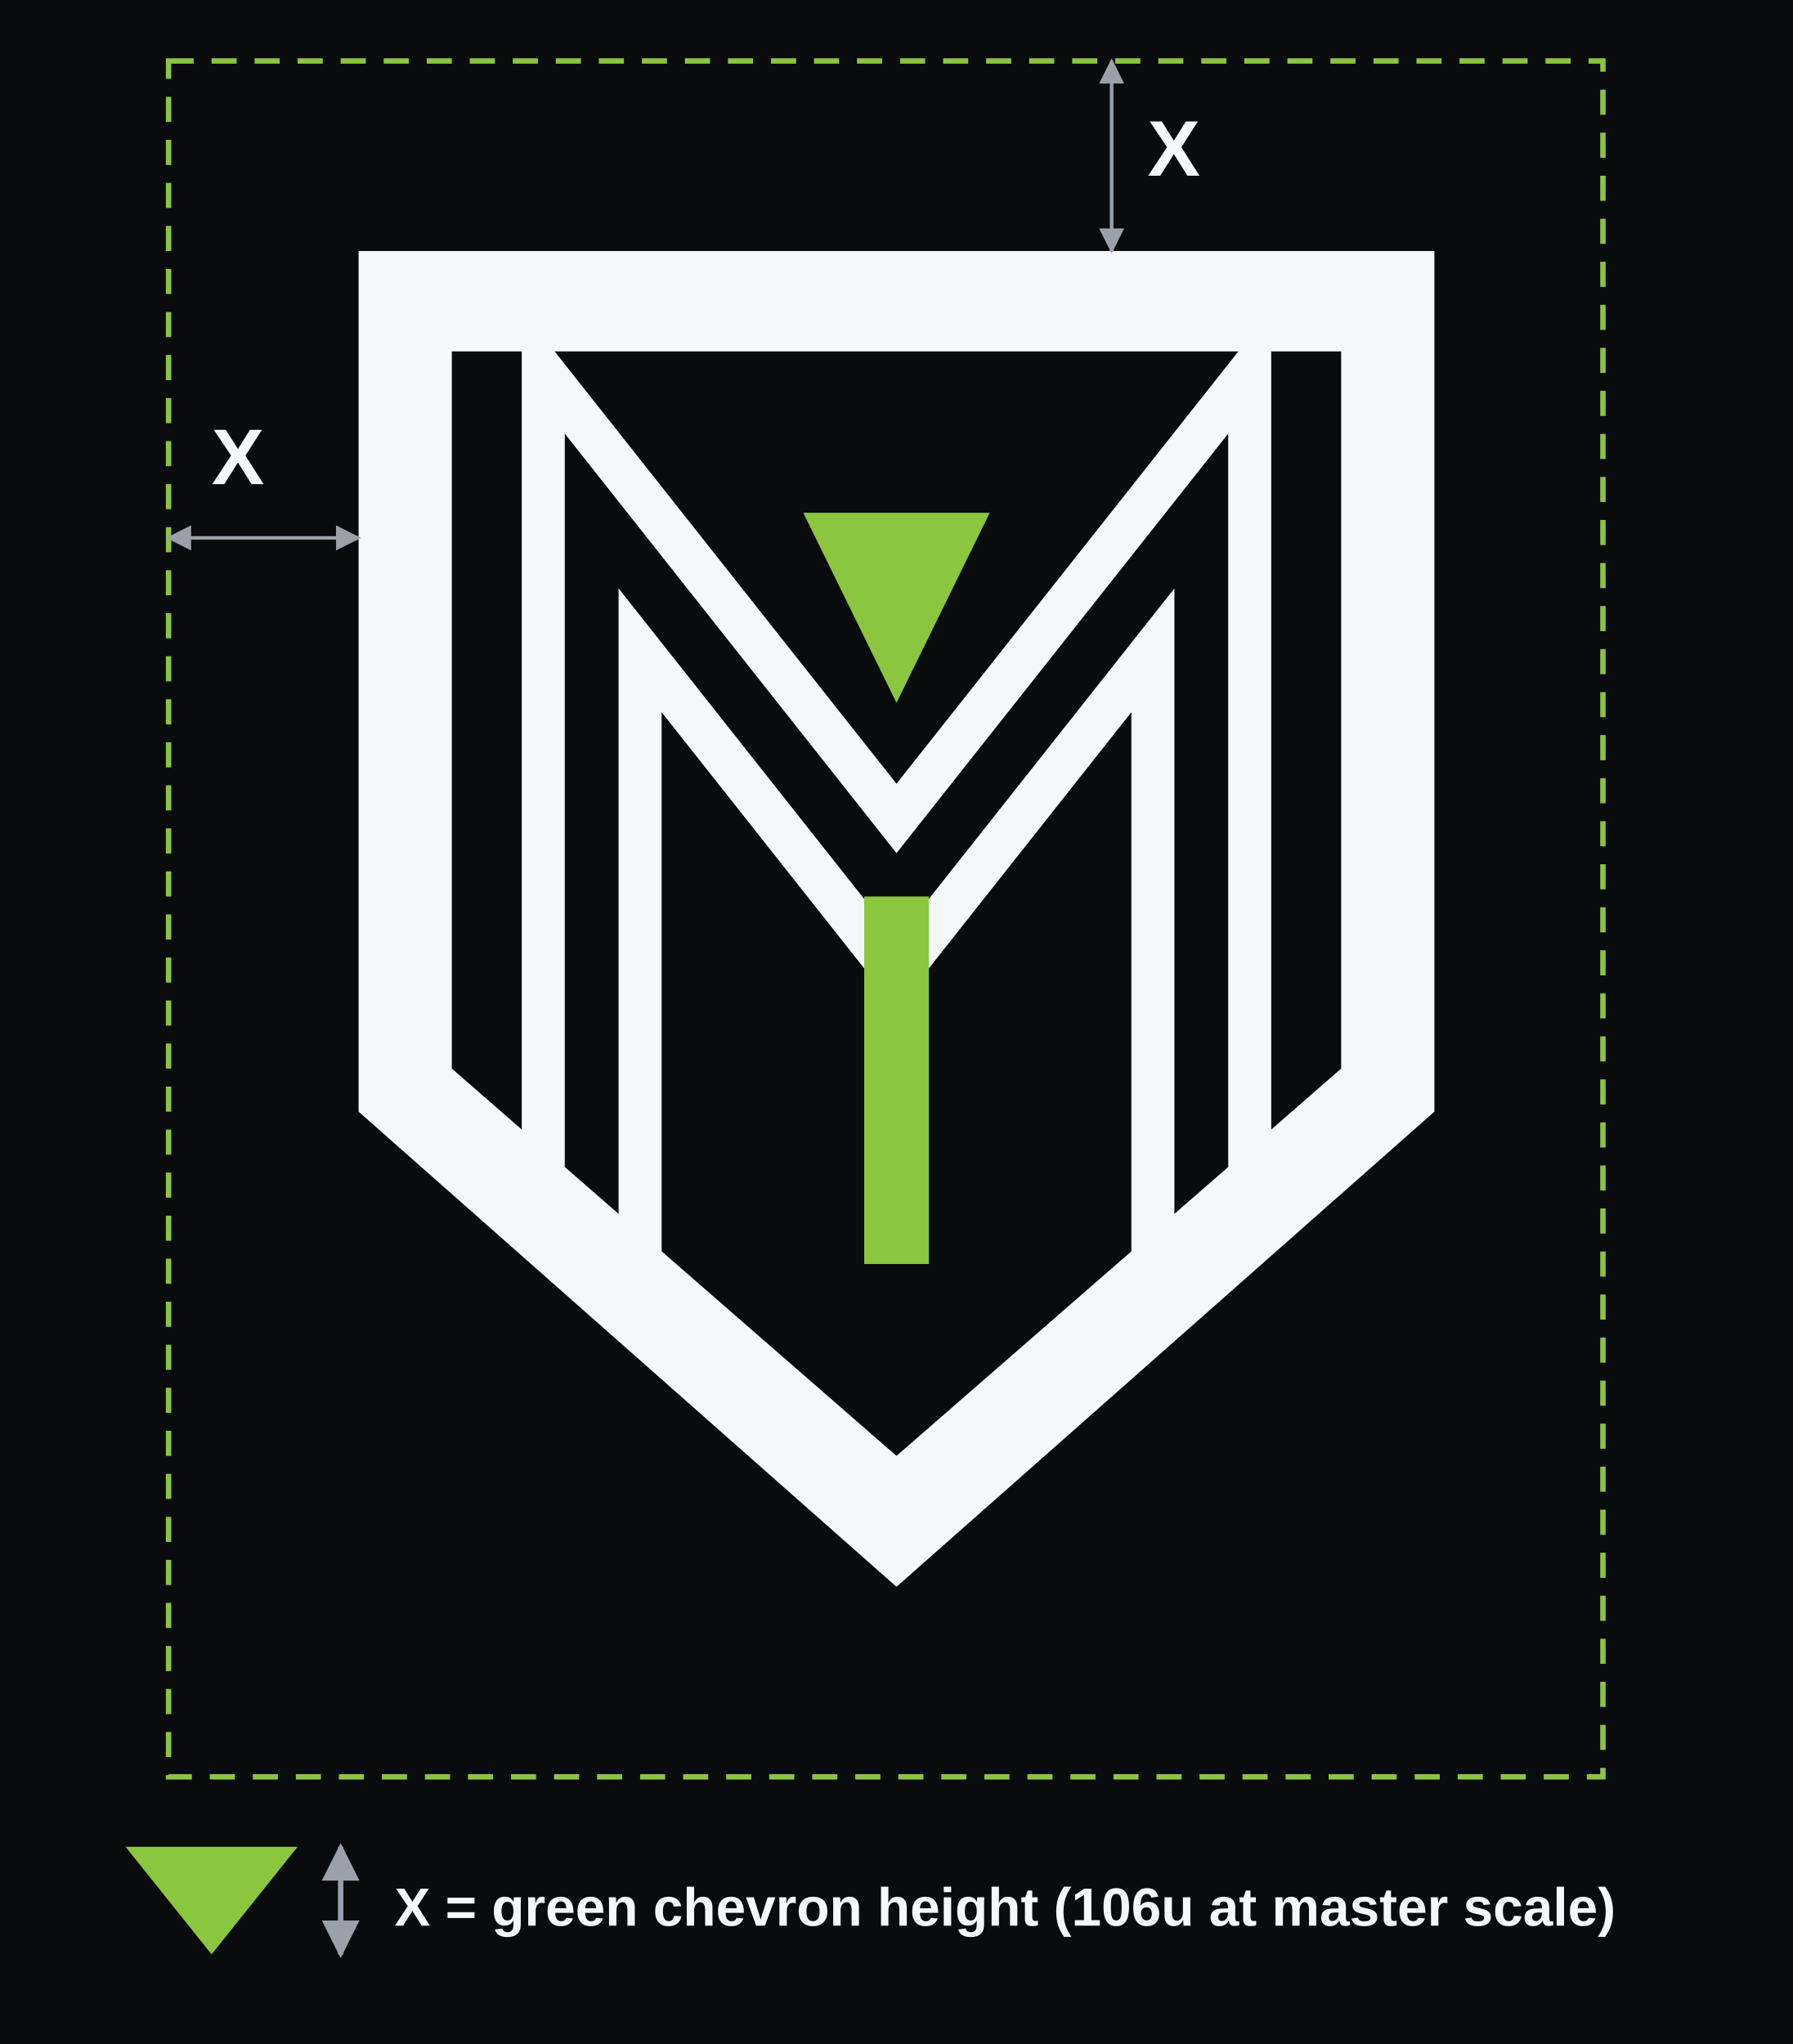
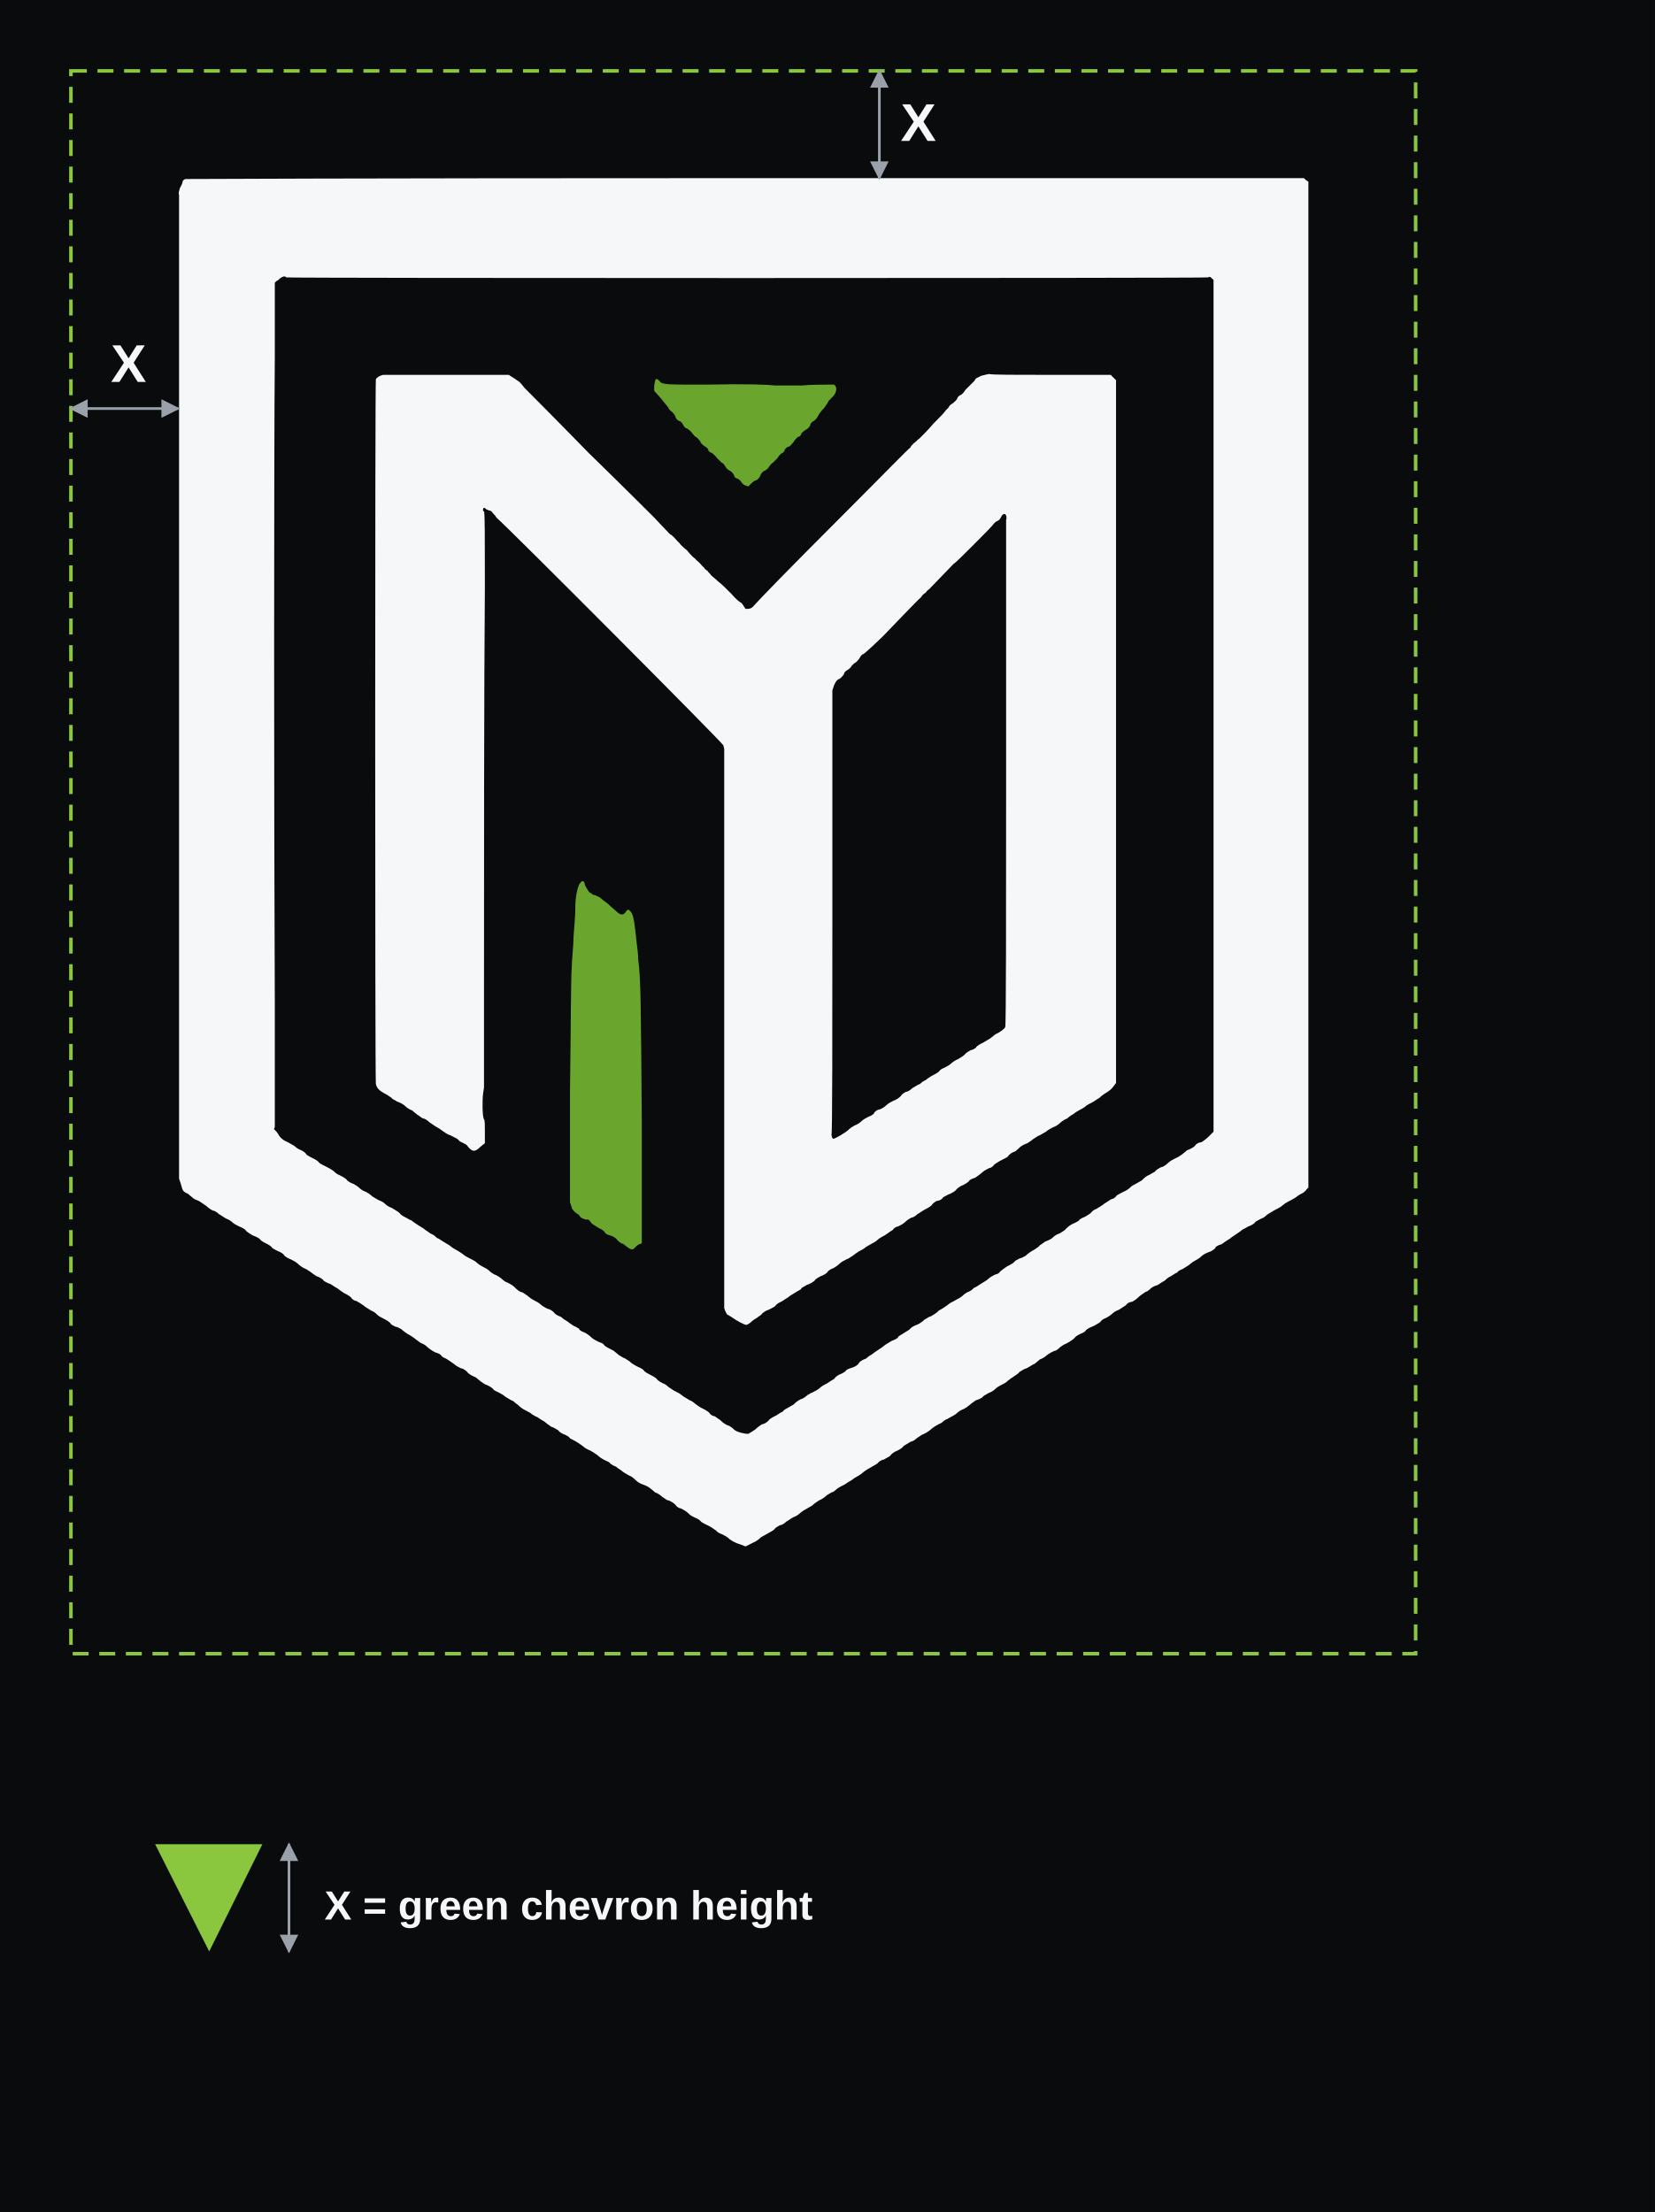
- <svg xmlns="http://www.w3.org/2000/svg" viewBox="0 0 1000 1140" role="img" aria-label="The Match Day Club shield clear space">
+ <svg xmlns="http://www.w3.org/2000/svg" viewBox="0 0 1867 2496" role="img" aria-label="The Match Day Club clear space">
  <defs>
-     <marker id="arr" viewBox="0 0 10 10" refX="9" refY="5" markerWidth="7" markerHeight="7" orient="auto-start-reverse">
+     <path id="pi" fill-rule="evenodd" d="M 103 113 C 101 114, 100 115, 100 116 C 100 117, 99 120, 97 123 C 96 127, 95 129, 96 131 C 96 133, 96 383, 96 688 L 96 1241 98 1247 C 99 1251, 100 1254, 101 1255 C 101 1255, 103 1257, 106 1258 C 108 1260, 111 1262, 112 1263 C 113 1264, 115 1265, 118 1266 C 120 1267, 124 1270, 127 1272 C 129 1274, 132 1276, 134 1277 C 136 1277, 139 1279, 141 1281 C 143 1282, 147 1285, 149 1286 C 152 1287, 155 1289, 157 1291 C 158 1292, 162 1294, 164 1295 C 167 1296, 170 1298, 171 1299 C 172 1301, 176 1303, 179 1305 C 182 1306, 186 1308, 187 1309 C 188 1311, 192 1313, 194 1314 C 196 1315, 200 1317, 201 1319 C 202 1320, 206 1322, 208 1323 C 211 1324, 214 1326, 215 1328 C 216 1329, 219 1331, 222 1332 C 224 1333, 228 1335, 230 1337 C 232 1339, 235 1341, 237 1342 C 240 1343, 242 1345, 244 1346 C 245 1347, 248 1349, 251 1351 C 254 1352, 258 1354, 259 1356 C 260 1357, 264 1359, 267 1360 C 270 1362, 273 1364, 275 1365 C 276 1366, 279 1368, 282 1370 C 284 1371, 288 1373, 290 1375 C 291 1377, 294 1379, 296 1379 C 298 1380, 301 1382, 304 1384 C 306 1386, 310 1388, 313 1390 C 316 1391, 318 1393, 319 1394 C 319 1394, 321 1396, 323 1397 C 331 1401, 334 1403, 335 1405 C 336 1406, 338 1407, 340 1408 C 342 1408, 345 1410, 347 1411 C 349 1413, 353 1416, 357 1418 C 360 1420, 363 1422, 364 1423 C 365 1424, 367 1425, 368 1426 C 370 1427, 373 1428, 375 1430 C 377 1432, 381 1435, 385 1437 C 389 1438, 392 1440, 392 1441 C 392 1441, 394 1443, 397 1444 C 399 1445, 403 1448, 406 1450 C 408 1452, 412 1454, 414 1455 C 416 1455, 419 1457, 421 1459 C 422 1461, 426 1463, 428 1464 C 431 1465, 433 1467, 434 1468 C 435 1469, 438 1471, 441 1473 C 444 1474, 448 1476, 450 1478 C 451 1480, 454 1481, 456 1482 C 458 1483, 462 1485, 464 1487 C 466 1488, 470 1491, 473 1492 C 475 1494, 478 1496, 478 1496 C 479 1497, 482 1500, 486 1502 C 490 1504, 494 1506, 494 1507 C 495 1507, 497 1509, 500 1510 C 503 1512, 506 1514, 508 1515 C 509 1516, 513 1519, 516 1521 C 520 1522, 523 1525, 524 1525 C 524 1526, 527 1528, 529 1529 C 532 1530, 536 1532, 537 1534 C 539 1535, 543 1537, 546 1539 C 549 1541, 552 1543, 553 1544 C 554 1545, 556 1546, 558 1547 C 561 1548, 565 1551, 568 1553 C 571 1556, 575 1558, 577 1559 C 579 1560, 582 1561, 582 1562 C 583 1563, 586 1565, 589 1566 C 591 1568, 595 1570, 597 1572 C 599 1573, 603 1576, 606 1577 C 609 1579, 611 1581, 612 1582 C 613 1583, 616 1585, 619 1586 C 622 1587, 626 1589, 627 1590 C 628 1591, 631 1593, 633 1595 C 636 1596, 639 1598, 641 1600 C 643 1601, 646 1604, 648 1604 C 651 1605, 654 1607, 656 1609 C 657 1611, 660 1613, 662 1613 C 668 1616, 670 1618, 672 1620 C 673 1621, 675 1622, 677 1623 C 679 1624, 682 1625, 684 1627 C 685 1629, 690 1631, 694 1633 C 698 1635, 701 1638, 702 1638 C 702 1639, 705 1641, 708 1642 C 710 1643, 714 1645, 715 1646 C 718 1649, 723 1652, 730 1654 L 735 1656 743 1652 C 748 1650, 751 1647, 752 1646 C 752 1646, 755 1644, 759 1642 C 762 1640, 767 1638, 768 1636 C 770 1634, 772 1633, 774 1632 C 776 1632, 779 1630, 781 1628 C 783 1627, 787 1624, 789 1623 C 792 1622, 795 1620, 797 1618 C 798 1617, 801 1615, 803 1614 C 805 1613, 808 1611, 810 1610 C 812 1608, 815 1606, 818 1604 C 821 1603, 825 1600, 827 1598 C 829 1597, 832 1595, 832 1595 C 833 1595, 835 1594, 837 1592 C 839 1590, 843 1588, 847 1586 C 850 1584, 853 1582, 855 1581 C 856 1580, 859 1578, 861 1577 C 863 1576, 866 1574, 867 1573 C 868 1572, 872 1569, 876 1567 C 879 1565, 884 1563, 885 1561 C 886 1560, 889 1558, 891 1558 C 893 1557, 896 1555, 898 1554 C 899 1552, 903 1549, 906 1548 C 908 1547, 912 1545, 913 1543 C 914 1542, 918 1540, 921 1538 C 925 1537, 927 1535, 928 1534 C 928 1534, 931 1532, 934 1530 C 937 1529, 942 1526, 944 1524 C 946 1522, 951 1519, 953 1518 C 956 1517, 958 1515, 958 1515 C 958 1515, 960 1513, 963 1512 C 966 1510, 971 1508, 973 1506 C 975 1504, 978 1502, 981 1501 C 983 1500, 986 1498, 987 1497 C 988 1496, 992 1493, 995 1491 C 999 1490, 1002 1488, 1003 1487 C 1003 1486, 1006 1485, 1009 1483 C 1012 1482, 1015 1480, 1016 1479 C 1018 1477, 1019 1476, 1027 1472 C 1029 1471, 1031 1469, 1031 1469 C 1032 1468, 1035 1466, 1038 1464 C 1041 1462, 1044 1460, 1044 1459 C 1045 1459, 1048 1456, 1052 1455 C 1056 1453, 1060 1450, 1061 1450 C 1062 1449, 1065 1447, 1067 1445 C 1070 1444, 1073 1442, 1074 1441 C 1076 1439, 1083 1435, 1085 1435 C 1085 1435, 1087 1434, 1089 1432 C 1090 1431, 1094 1428, 1097 1427 C 1101 1425, 1105 1422, 1106 1421 C 1107 1419, 1111 1417, 1113 1416 C 1116 1415, 1119 1413, 1119 1412 C 1120 1411, 1123 1409, 1126 1408 C 1129 1407, 1133 1404, 1135 1403 C 1136 1401, 1139 1399, 1142 1398 C 1144 1397, 1147 1395, 1148 1394 C 1150 1392, 1153 1390, 1156 1389 C 1158 1388, 1162 1385, 1164 1384 C 1165 1382, 1168 1380, 1171 1380 C 1173 1379, 1176 1377, 1178 1375 C 1180 1373, 1183 1371, 1186 1369 C 1189 1368, 1191 1366, 1192 1365 C 1193 1364, 1196 1362, 1200 1361 C 1203 1359, 1206 1357, 1208 1356 C 1209 1355, 1212 1352, 1215 1351 C 1218 1349, 1221 1347, 1222 1347 C 1222 1346, 1225 1344, 1228 1343 C 1231 1341, 1235 1339, 1237 1337 C 1238 1336, 1241 1334, 1243 1333 C 1245 1332, 1248 1330, 1250 1328 C 1252 1326, 1257 1324, 1260 1323 C 1263 1321, 1265 1320, 1265 1319 C 1265 1318, 1268 1316, 1272 1315 C 1275 1313, 1279 1310, 1281 1309 C 1282 1308, 1285 1306, 1288 1304 C 1291 1302, 1294 1300, 1295 1299 C 1296 1298, 1299 1297, 1302 1295 C 1305 1294, 1309 1292, 1310 1290 C 1311 1289, 1315 1287, 1317 1286 C 1320 1285, 1322 1283, 1323 1282 C 1324 1281, 1328 1279, 1331 1277 C 1335 1275, 1339 1273, 1341 1271 C 1342 1270, 1345 1268, 1347 1267 C 1349 1266, 1353 1264, 1356 1262 C 1358 1260, 1362 1258, 1364 1257 C 1365 1256, 1367 1255, 1368 1253 L 1370 1251 1370 683 L 1370 116 1367 114 L 1365 112 735 112 C 284 112, 105 113, 103 113 M 210 225 C 209 226, 207 228, 206 228 L 204 230 204 316 C 203 419, 203 840, 204 1038 C 204 1130, 204 1181, 204 1183 L 203 1185 204 1186 C 205 1187, 207 1189, 208 1191 C 210 1195, 214 1198, 219 1200 C 221 1201, 224 1203, 226 1204 C 228 1206, 231 1208, 234 1209 C 236 1210, 239 1212, 240 1214 C 241 1215, 245 1217, 247 1218 C 249 1219, 253 1221, 254 1223 C 255 1224, 259 1226, 263 1228 C 267 1230, 270 1232, 271 1233 C 272 1234, 274 1236, 277 1237 C 279 1238, 283 1240, 285 1242 C 286 1244, 290 1246, 293 1247 C 295 1248, 298 1250, 300 1252 C 301 1253, 304 1255, 307 1256 C 309 1257, 312 1259, 314 1261 C 316 1262, 320 1265, 323 1266 C 326 1267, 328 1269, 329 1270 C 330 1271, 333 1273, 336 1274 C 339 1276, 343 1278, 345 1280 C 346 1282, 350 1284, 352 1285 C 354 1286, 357 1288, 358 1288 C 359 1289, 362 1291, 365 1293 C 368 1295, 372 1297, 374 1299 C 376 1300, 379 1303, 382 1304 C 384 1305, 386 1307, 387 1308 C 388 1308, 391 1310, 394 1312 C 397 1314, 401 1316, 402 1317 C 403 1318, 406 1320, 408 1321 C 410 1322, 413 1324, 416 1326 C 418 1328, 422 1330, 424 1331 C 426 1332, 430 1334, 431 1335 C 433 1337, 436 1339, 438 1340 C 440 1341, 444 1343, 446 1345 C 448 1347, 451 1349, 454 1350 C 456 1351, 459 1353, 460 1354 C 462 1356, 465 1358, 466 1358 C 468 1359, 472 1361, 474 1363 C 476 1365, 479 1368, 482 1369 C 484 1369, 487 1372, 489 1373 C 491 1375, 494 1377, 496 1378 C 498 1379, 502 1381, 504 1383 C 506 1385, 510 1387, 512 1388 C 514 1388, 517 1390, 519 1392 C 520 1394, 524 1396, 527 1397 C 529 1399, 532 1401, 534 1402 C 535 1403, 538 1405, 541 1407 C 544 1408, 546 1410, 547 1410 C 547 1411, 549 1413, 552 1414 C 555 1415, 559 1418, 561 1420 C 563 1422, 567 1424, 569 1425 C 572 1426, 574 1427, 575 1428 C 576 1430, 578 1431, 586 1435 C 587 1436, 590 1438, 592 1440 C 594 1441, 597 1443, 597 1443 C 598 1443, 601 1445, 604 1447 C 607 1450, 611 1452, 613 1453 C 615 1454, 618 1455, 620 1457 C 621 1459, 625 1461, 627 1462 C 629 1463, 633 1465, 635 1467 C 636 1469, 640 1471, 642 1472 C 645 1473, 647 1475, 648 1476 C 648 1476, 651 1478, 654 1480 C 658 1482, 662 1484, 664 1486 C 665 1487, 669 1489, 672 1491 C 675 1492, 677 1494, 677 1494 C 678 1495, 681 1497, 684 1499 C 688 1501, 692 1503, 694 1505 C 695 1507, 698 1509, 700 1509 C 702 1510, 704 1512, 706 1513 C 707 1514, 710 1517, 714 1519 C 718 1520, 721 1523, 722 1524 C 725 1527, 734 1529, 738 1529 C 740 1528, 743 1526, 746 1524 C 748 1522, 752 1519, 754 1518 C 756 1518, 759 1516, 761 1514 C 762 1512, 766 1510, 770 1508 C 773 1506, 776 1504, 777 1504 C 777 1503, 780 1501, 782 1500 C 784 1499, 787 1497, 789 1496 C 790 1495, 793 1492, 797 1490 C 801 1489, 804 1486, 805 1485 C 806 1485, 808 1483, 811 1482 C 813 1481, 817 1479, 819 1477 C 821 1475, 825 1473, 827 1472 C 830 1470, 833 1468, 835 1467 C 836 1465, 839 1463, 841 1462 C 844 1461, 847 1459, 848 1458 C 849 1456, 853 1455, 856 1454 C 859 1453, 862 1451, 863 1449 C 864 1447, 868 1445, 871 1444 C 873 1442, 876 1440, 878 1439 C 879 1438, 882 1436, 885 1434 C 888 1432, 891 1430, 892 1429 C 893 1428, 897 1426, 900 1424 C 903 1423, 907 1421, 907 1420 C 907 1419, 911 1417, 914 1415 C 917 1413, 921 1411, 921 1410 C 922 1409, 925 1407, 928 1406 C 931 1405, 935 1402, 937 1400 C 939 1399, 942 1397, 942 1397 C 944 1397, 951 1392, 952 1391 C 952 1390, 955 1389, 958 1387 C 961 1385, 964 1383, 965 1382 C 966 1381, 969 1380, 972 1378 C 974 1377, 978 1375, 980 1373 C 982 1371, 985 1369, 988 1368 C 990 1367, 992 1365, 993 1364 C 994 1364, 997 1362, 1000 1360 C 1003 1358, 1007 1356, 1009 1354 C 1011 1352, 1015 1350, 1017 1349 C 1019 1349, 1022 1347, 1022 1346 C 1023 1345, 1027 1342, 1030 1340 C 1034 1338, 1038 1336, 1039 1334 C 1040 1333, 1043 1332, 1044 1331 C 1046 1331, 1049 1329, 1051 1328 C 1053 1326, 1057 1323, 1061 1321 C 1064 1319, 1067 1317, 1067 1316 C 1068 1316, 1070 1314, 1073 1312 C 1076 1311, 1080 1309, 1081 1308 C 1082 1307, 1085 1304, 1089 1303 C 1092 1301, 1096 1299, 1096 1298 C 1097 1297, 1100 1294, 1104 1292 C 1109 1290, 1112 1288, 1112 1287 C 1112 1287, 1115 1285, 1118 1284 C 1121 1282, 1125 1280, 1125 1279 C 1126 1278, 1128 1276, 1131 1275 C 1134 1273, 1138 1271, 1140 1269 C 1142 1268, 1146 1265, 1148 1264 C 1150 1264, 1152 1262, 1153 1261 C 1153 1260, 1157 1258, 1161 1256 C 1166 1254, 1169 1251, 1170 1250 C 1171 1249, 1173 1248, 1175 1247 C 1177 1246, 1180 1244, 1182 1243 C 1184 1241, 1187 1238, 1190 1237 C 1192 1236, 1195 1234, 1197 1233 C 1198 1231, 1202 1229, 1204 1228 C 1206 1228, 1210 1225, 1212 1223 C 1214 1221, 1218 1219, 1220 1218 C 1223 1217, 1225 1215, 1227 1214 C 1228 1213, 1231 1211, 1233 1209 C 1236 1208, 1240 1206, 1242 1204 C 1243 1202, 1246 1200, 1249 1200 C 1251 1199, 1255 1196, 1258 1193 L 1263 1188 1263 707 L 1263 227 1261 225 C 1259 223, 1258 223, 1257 224 C 1253 225, 218 225, 217 224 C 215 222, 213 223, 210 225 M 326 334 C 322 335, 319 337, 318 339 C 317 342, 317 1129, 318 1134 C 319 1139, 322 1142, 330 1146 C 333 1148, 336 1150, 336 1150 C 336 1151, 339 1152, 342 1154 C 345 1155, 349 1157, 351 1159 C 353 1161, 356 1163, 359 1164 C 361 1166, 364 1168, 365 1169 C 367 1170, 369 1172, 371 1173 C 373 1173, 376 1175, 378 1177 C 381 1179, 385 1182, 387 1183 C 389 1184, 392 1186, 393 1187 C 395 1188, 398 1191, 402 1192 C 406 1194, 410 1196, 411 1197 C 412 1199, 415 1200, 417 1201 C 419 1202, 421 1203, 422 1205 C 427 1211, 430 1211, 436 1205 L 441 1201 441 1188 C 441 1181, 441 1175, 440 1174 C 438 1171, 438 1152, 439 1145 L 440 1138 440 1034 C 440 906, 440 682, 441 572 C 441 519, 441 489, 440 488 C 438 488, 439 484, 440 484 C 441 484, 442 485, 443 486 C 444 486, 445 487, 446 487 C 447 487, 449 488, 450 490 C 451 491, 453 493, 454 495 C 472 511, 709 749, 710 752 L 711 756 711 1071 L 711 1387 712 1390 L 714 1394 719 1397 C 726 1402, 734 1406, 736 1406 C 736 1406, 739 1405, 741 1403 C 743 1401, 746 1399, 748 1398 C 750 1396, 753 1395, 753 1394 C 754 1393, 757 1390, 761 1389 C 765 1387, 769 1385, 769 1384 C 770 1383, 772 1381, 775 1380 C 777 1379, 781 1376, 783 1375 C 785 1373, 789 1371, 792 1369 C 795 1367, 798 1366, 798 1365 C 798 1364, 801 1363, 804 1361 C 807 1360, 811 1358, 813 1356 C 814 1354, 818 1352, 820 1351 C 823 1350, 826 1348, 827 1347 C 828 1345, 831 1343, 834 1342 C 836 1341, 839 1339, 841 1337 C 843 1335, 847 1333, 849 1332 C 852 1331, 854 1329, 856 1328 C 857 1327, 860 1325, 863 1323 C 865 1322, 869 1320, 871 1318 C 873 1317, 876 1315, 878 1314 C 880 1313, 882 1312, 884 1310 C 885 1309, 888 1307, 892 1305 C 895 1303, 899 1300, 901 1299 C 902 1297, 905 1295, 907 1295 C 909 1294, 913 1292, 915 1290 C 917 1288, 920 1286, 922 1285 C 924 1285, 927 1283, 929 1281 C 931 1280, 935 1277, 937 1276 C 939 1275, 943 1273, 945 1271 C 946 1269, 949 1267, 951 1266 C 954 1266, 957 1264, 958 1262 C 960 1261, 963 1259, 966 1258 C 968 1257, 972 1255, 973 1253 C 975 1251, 978 1249, 981 1248 C 983 1247, 986 1245, 987 1244 C 987 1243, 990 1241, 994 1240 C 997 1238, 1001 1235, 1002 1234 C 1004 1232, 1008 1230, 1010 1229 C 1012 1229, 1014 1227, 1015 1226 C 1015 1225, 1019 1223, 1022 1221 C 1026 1219, 1030 1217, 1031 1216 C 1032 1214, 1035 1212, 1037 1211 C 1039 1211, 1042 1208, 1044 1206 C 1046 1204, 1050 1202, 1053 1201 C 1056 1199, 1059 1197, 1060 1196 C 1062 1195, 1064 1193, 1067 1192 C 1069 1191, 1072 1189, 1074 1188 C 1076 1186, 1080 1184, 1082 1183 C 1085 1182, 1088 1180, 1090 1178 C 1091 1177, 1095 1174, 1098 1173 C 1100 1171, 1103 1169, 1105 1168 C 1106 1167, 1109 1165, 1111 1164 C 1113 1163, 1117 1161, 1119 1159 C 1120 1158, 1124 1156, 1126 1155 C 1128 1154, 1132 1151, 1134 1150 C 1136 1148, 1140 1145, 1142 1144 C 1145 1142, 1148 1140, 1150 1137 L 1153 1133 1153 736 L 1153 340 1150 337 L 1147 334 1080 334 C 1043 334, 1011 334, 1010 333 C 1009 333, 1005 334, 1001 335 L 995 338 993 341 C 991 343, 989 345, 988 346 C 987 347, 985 349, 983 351 C 982 353, 980 355, 979 356 C 977 357, 975 358, 974 360 C 974 362, 971 364, 969 366 C 967 367, 965 369, 965 369 C 965 370, 963 372, 961 374 C 959 377, 953 383, 947 389 C 942 395, 936 401, 935 402 C 934 403, 932 405, 931 406 C 929 407, 927 410, 925 411 C 923 413, 921 415, 921 416 C 920 416, 886 451, 845 492 C 780 557, 752 586, 743 596 C 742 597, 740 598, 738 598 L 735 598 733 595 C 732 593, 730 591, 730 591 C 729 591, 724 587, 719 581 C 714 576, 707 569, 704 567 C 701 564, 697 561, 696 560 C 696 559, 693 557, 692 555 C 690 554, 688 552, 688 551 C 687 551, 685 548, 683 546 C 681 544, 678 542, 678 541 C 677 541, 673 537, 669 532 C 664 528, 660 524, 660 523 C 659 523, 657 520, 655 518 C 653 516, 651 514, 650 514 C 646 510, 633 496, 632 495 C 631 494, 598 461, 558 422 C 519 382, 486 349, 486 349 C 485 348, 483 345, 480 342 C 477 340, 473 337, 471 336 L 468 334 399 334 C 360 334, 328 334, 326 334 M 1023 495 C 1022 497, 1021 498, 1019 499 C 1018 499, 1016 501, 1015 502 C 1014 504, 1003 515, 992 526 C 981 537, 971 547, 970 547 C 967 550, 944 574, 942 576 C 940 577, 939 579, 938 580 C 936 581, 934 583, 933 585 C 930 587, 895 624, 890 629 C 885 634, 870 648, 868 649 C 867 649, 865 651, 864 653 C 863 655, 861 657, 860 658 C 858 659, 856 661, 855 662 C 854 664, 852 666, 850 667 C 848 668, 846 670, 846 672 C 845 673, 843 676, 841 677 C 838 678, 837 680, 835 684 L 833 690 833 940 C 833 1077, 833 1190, 832 1191 C 832 1193, 833 1196, 834 1196 C 836 1196, 848 1189, 851 1186 C 853 1184, 856 1182, 858 1181 C 861 1180, 864 1178, 866 1176 C 868 1174, 872 1172, 874 1171 C 877 1170, 880 1168, 880 1167 C 881 1165, 884 1163, 886 1163 C 889 1162, 892 1160, 894 1158 C 896 1156, 900 1154, 902 1153 C 905 1152, 908 1150, 910 1148 C 911 1146, 914 1144, 916 1143 C 918 1143, 921 1141, 923 1139 C 925 1138, 929 1135, 932 1134 C 934 1132, 937 1130, 938 1130 C 939 1129, 943 1126, 947 1124 C 951 1122, 954 1120, 954 1119 C 954 1119, 956 1117, 959 1116 C 961 1115, 965 1113, 967 1111 C 968 1110, 972 1107, 975 1106 C 978 1104, 982 1102, 983 1100 C 984 1099, 987 1097, 989 1096 C 991 1096, 994 1094, 995 1093 C 996 1091, 1000 1089, 1004 1087 C 1007 1085, 1011 1083, 1012 1082 C 1013 1081, 1016 1079, 1017 1078 C 1022 1076, 1027 1072, 1028 1070 C 1029 1068, 1029 940, 1029 785 C 1029 629, 1029 500, 1029 498 C 1031 491, 1026 488, 1023 495" />
+     <path id="pg" d="M 669 378 L 668 379 670 383 C 671 386, 673 389, 675 390 C 677 391, 681 395, 684 398 C 690 406, 696 412, 705 420 C 709 424, 713 428, 714 429 C 716 430, 720 435, 724 439 C 728 444, 732 448, 733 449 C 736 454, 746 447, 756 433 C 760 427, 774 412, 775 412 C 778 412, 803 384, 803 380 C 803 377, 801 377, 800 379 C 796 383, 795 384, 792 384 C 791 384, 788 385, 787 386 C 785 387, 781 387, 779 387 C 776 387, 773 387, 772 387 C 763 388, 714 387, 714 387 C 714 386, 706 385, 704 385 C 703 385, 702 385, 702 384 C 702 384, 701 383, 700 384 L 698 384 698 388 C 698 389, 699 391, 699 391 C 701 391, 703 394, 703 397 L 703 399 701 399 L 698 399 698 396 L 697 392 695 392 C 691 392, 688 390, 687 387 L 686 384 682 383 C 679 382, 677 381, 676 379 C 674 377, 672 376, 669 378 M 550 1002 C 549 1007, 549 1015, 548 1021 C 545 1056, 542 1264, 544 1272 C 545 1273, 547 1274, 549 1275 C 551 1276, 554 1278, 556 1280 C 558 1281, 561 1283, 563 1283 C 566 1284, 568 1285, 570 1288 C 572 1290, 576 1293, 578 1294 C 581 1295, 583 1297, 584 1298 C 585 1300, 587 1301, 591 1303 C 595 1304, 597 1305, 598 1307 C 602 1314, 605 1315, 609 1312 L 611 1309 610 1292 C 610 1282, 610 1243, 610 1204 C 610 1129, 609 1059, 607 1043 C 606 1038, 606 1029, 605 1023 C 605 1014, 604 1010, 603 1011 C 602 1012, 600 1022, 598 1041 C 598 1049, 597 1057, 596 1059 C 596 1062, 593 1063, 593 1060 L 593 1058 592 1061 L 591 1064 591 1061 C 591 1059, 591 1058, 590 1058 C 590 1058, 589 1055, 589 1051 L 588 1044 586 1044 C 585 1044, 584 1043, 584 1043 L 584 1041 577 1041 L 570 1041 570 1043 C 570 1043, 569 1044, 568 1044 C 567 1044, 566 1045, 566 1046 C 566 1046, 565 1047, 565 1047 C 564 1047, 563 1048, 563 1049 L 562 1051 562 1049 C 562 1048, 561 1047, 560 1047 C 558 1047, 556 1042, 555 1026 C 554 1008, 552 994, 551 994 C 551 994, 550 998, 550 1002" />
+     <path id="pd" d="M 634 339 C 633 339, 633 342, 632 346 L 632 352 640 361 C 644 366, 648 371, 648 371 C 648 372, 649 373, 651 375 C 653 376, 655 379, 656 381 C 656 383, 658 385, 660 386 C 662 386, 664 389, 665 391 C 666 393, 667 394, 670 395 C 671 396, 674 398, 675 400 C 676 401, 678 404, 679 404 C 681 405, 683 408, 684 409 C 684 411, 687 413, 688 414 C 690 415, 693 417, 693 419 C 694 421, 696 422, 697 422 C 698 423, 701 425, 703 428 C 705 430, 707 432, 708 433 C 709 433, 711 435, 712 437 C 713 439, 715 441, 717 442 C 719 443, 721 445, 722 447 C 722 449, 724 451, 726 451 C 728 452, 730 454, 731 456 C 732 457, 734 459, 736 459 L 738 460 741 457 C 742 456, 745 453, 747 453 C 749 452, 751 450, 752 447 C 753 445, 754 443, 757 442 C 759 441, 761 439, 762 437 C 763 436, 764 434, 766 433 C 767 432, 769 430, 771 428 C 772 426, 774 424, 775 423 C 777 422, 779 421, 779 419 C 780 417, 782 415, 784 415 C 786 414, 788 411, 789 410 C 790 408, 793 405, 794 404 C 796 404, 798 402, 798 400 C 799 399, 801 397, 803 396 C 805 395, 807 393, 808 391 C 808 389, 810 387, 812 386 C 814 385, 816 382, 817 380 C 818 378, 821 374, 824 371 C 826 368, 828 365, 828 365 C 828 364, 830 362, 832 360 C 837 356, 839 349, 836 346 L 835 345 827 345 C 822 345, 809 345, 798 346 C 786 346, 773 346, 769 346 C 759 345, 739 344, 690 345 C 644 345, 641 345, 638 341 C 636 339, 635 338, 634 339 M 669 378 L 668 379 670 383 C 671 386, 673 389, 675 390 C 677 391, 681 395, 684 398 C 690 406, 696 412, 705 420 C 709 424, 713 428, 714 429 C 716 430, 720 435, 724 439 C 728 444, 732 448, 733 449 C 736 454, 746 447, 756 433 C 760 427, 774 412, 775 412 C 778 412, 803 384, 803 380 C 803 377, 801 377, 800 379 C 796 383, 795 384, 792 384 C 791 384, 788 385, 787 386 C 785 387, 781 387, 779 387 C 776 387, 773 387, 772 387 C 763 388, 714 387, 714 387 C 714 386, 706 385, 704 385 C 703 385, 702 385, 702 384 C 702 384, 701 383, 700 384 L 698 384 698 388 C 698 389, 699 391, 699 391 C 701 391, 703 394, 703 397 L 703 399 701 399 L 698 399 698 396 L 697 392 695 392 C 691 392, 688 390, 687 387 L 686 384 682 383 C 679 382, 677 381, 676 379 C 674 377, 672 376, 669 378 M 548 908 C 545 913, 543 924, 543 936 C 543 942, 542 957, 541 968 C 541 979, 539 994, 539 1003 C 538 1011, 538 1073, 537 1143 L 537 1268 538 1270 C 538 1271, 539 1273, 539 1274 C 539 1275, 543 1280, 546 1281 C 547 1282, 548 1283, 548 1283 C 548 1285, 555 1288, 557 1287 C 558 1287, 560 1289, 561 1291 C 563 1293, 567 1295, 570 1297 C 573 1298, 575 1300, 576 1301 C 576 1302, 578 1304, 582 1305 C 586 1306, 589 1308, 591 1311 C 592 1312, 595 1314, 595 1314 C 596 1314, 598 1315, 600 1317 C 605 1321, 608 1322, 610 1319 C 611 1318, 613 1316, 615 1315 L 618 1314 618 1177 C 617 1049, 617 1015, 614 994 C 614 989, 613 980, 612 973 C 610 953, 609 947, 607 942 C 604 937, 602 936, 600 940 C 597 944, 594 944, 589 939 C 588 938, 584 935, 580 931 C 576 928, 572 925, 571 924 C 570 923, 567 922, 565 921 C 563 921, 562 920, 562 920 C 562 919, 561 919, 561 919 C 559 919, 556 914, 554 910 C 553 904, 551 904, 548 908 M 550 1002 C 549 1007, 549 1015, 548 1021 C 545 1056, 542 1264, 544 1272 C 545 1273, 547 1274, 549 1275 C 551 1276, 554 1278, 556 1280 C 558 1281, 561 1283, 563 1283 C 566 1284, 568 1285, 570 1288 C 572 1290, 576 1293, 578 1294 C 581 1295, 583 1297, 584 1298 C 585 1300, 587 1301, 591 1303 C 595 1304, 597 1305, 598 1307 C 602 1314, 605 1315, 609 1312 L 611 1309 610 1292 C 610 1282, 610 1243, 610 1204 C 610 1129, 609 1059, 607 1043 C 606 1038, 606 1029, 605 1023 C 605 1014, 604 1010, 603 1011 C 602 1012, 600 1022, 598 1041 C 598 1049, 597 1057, 596 1059 C 596 1062, 593 1063, 593 1060 L 593 1058 592 1061 L 591 1064 591 1061 C 591 1059, 591 1058, 590 1058 C 590 1058, 589 1055, 589 1051 L 588 1044 586 1044 C 585 1044, 584 1043, 584 1043 L 584 1041 577 1041 L 570 1041 570 1043 C 570 1043, 569 1044, 568 1044 C 567 1044, 566 1045, 566 1046 C 566 1046, 565 1047, 565 1047 C 564 1047, 563 1048, 563 1049 L 562 1051 562 1049 C 562 1048, 561 1047, 560 1047 C 558 1047, 556 1042, 555 1026 C 554 1008, 552 994, 551 994 C 551 994, 550 998, 550 1002" />
+     <marker id="a" viewBox="0 0 10 10" refX="9" refY="5" markerWidth="7" markerHeight="7" orient="auto-start-reverse">
      <path d="M0 0 L10 5 L0 10 z" fill="#9AA1AA" />
    </marker>
-     <mask id="mk">
-       <rect width="1000" height="1000" fill="black" />
-       <path d="M330 700 L330 285 L500 500 L670 285 L670 700" fill="none" stroke="white" stroke-width="78" stroke-linejoin="miter" stroke-miterlimit="9" />
-       <path d="M330 700 L330 285 L500 500 L670 285 L670 700" fill="none" stroke="black" stroke-width="30" stroke-linejoin="miter" stroke-miterlimit="9" />
-     </mask>
  </defs>
-   <rect width="1000" height="1140" fill="#0A0B0D" />
-   <rect x="94" y="34" width="800" height="957" fill="none" stroke="#8BC63F" stroke-width="3" stroke-dasharray="14 10" />
-   <path fill-rule="evenodd" fill="#F5F7F8" d="M200 140 L800 140 L800 620 L500 885 L200 620 Z M252 196 L748 196 L748 596 L500 812 L252 596 Z" />
-   <path fill="#8BC63F" d="M448 286 L552 286 L500 392 Z" />
-   <rect width="1000" height="1000" fill="#F5F7F8" mask="url(#mk)" />
-   <rect x="482" y="500" width="36" height="205" fill="#8BC63F" />
-   <line x1="620" y1="34" x2="620" y2="140" stroke="#9AA1AA" stroke-width="2" marker-start="url(#arr)" marker-end="url(#arr)" />
-   <text x="640" y="98" font-family="Archivo, Arial, sans-serif" font-size="44" font-weight="700" fill="#F5F7F8">X</text>
-   <line x1="94" y1="300" x2="200" y2="300" stroke="#9AA1AA" stroke-width="2" marker-start="url(#arr)" marker-end="url(#arr)" />
-   <text x="118" y="270" font-family="Archivo, Arial, sans-serif" font-size="44" font-weight="700" fill="#F5F7F8">X</text>
-   <g transform="translate(70 1030)">
-     <path fill="#8BC63F" d="M0 0 L96 0 L48 60 Z" />
-     <line x1="120" y1="0" x2="120" y2="60" stroke="#9AA1AA" stroke-width="3" marker-start="url(#arr)" marker-end="url(#arr)" />
-     <text x="150" y="44" font-family="Archivo, Arial, sans-serif" font-size="30" font-weight="600" fill="#F5F7F8">X = green chevron height (106u at master scale)</text>
+   <rect width="1867" height="2496" fill="#0A0B0D" />
+   <g transform="translate(175 175)">
+     <rect x="-95" y="-95" width="1517" height="1786" fill="none" stroke="#8BC63F" stroke-width="4" stroke-dasharray="18 12" />
+     <g transform="translate(-69 -86)">
+       <use href="#pi" fill="#F5F7F8" />
+       <use href="#pg" fill="#8BC63F" />
+       <use href="#pd" fill="#6AA62E" />
+     </g>
+     <line x1="817" y1="-95" x2="817" y2="26" stroke="#9AA1AA" stroke-width="3" marker-start="url(#a)" marker-end="url(#a)" />
+     <text x="841" y="-16" font-family="Archivo, Arial, sans-serif" font-size="60" font-weight="700" fill="#F5F7F8">X</text>
+     <line x1="-95" y1="286" x2="26" y2="286" stroke="#9AA1AA" stroke-width="3" marker-start="url(#a)" marker-end="url(#a)" />
+     <text x="-50" y="256" font-family="Archivo, Arial, sans-serif" font-size="60" font-weight="700" fill="#F5F7F8">X</text>
+   </g>
+   <g transform="translate(175 2081)">
+     <path fill="#8BC63F" d="M0 0 L121 0 L61 121 Z" />
+     <line x1="151" y1="0" x2="151" y2="121" stroke="#9AA1AA" stroke-width="3" marker-start="url(#a)" marker-end="url(#a)" />
+     <text x="191" y="85" font-family="Archivo, Arial, sans-serif" font-size="46" font-weight="600" fill="#F5F7F8">X = green chevron height</text>
  </g>
</svg>
